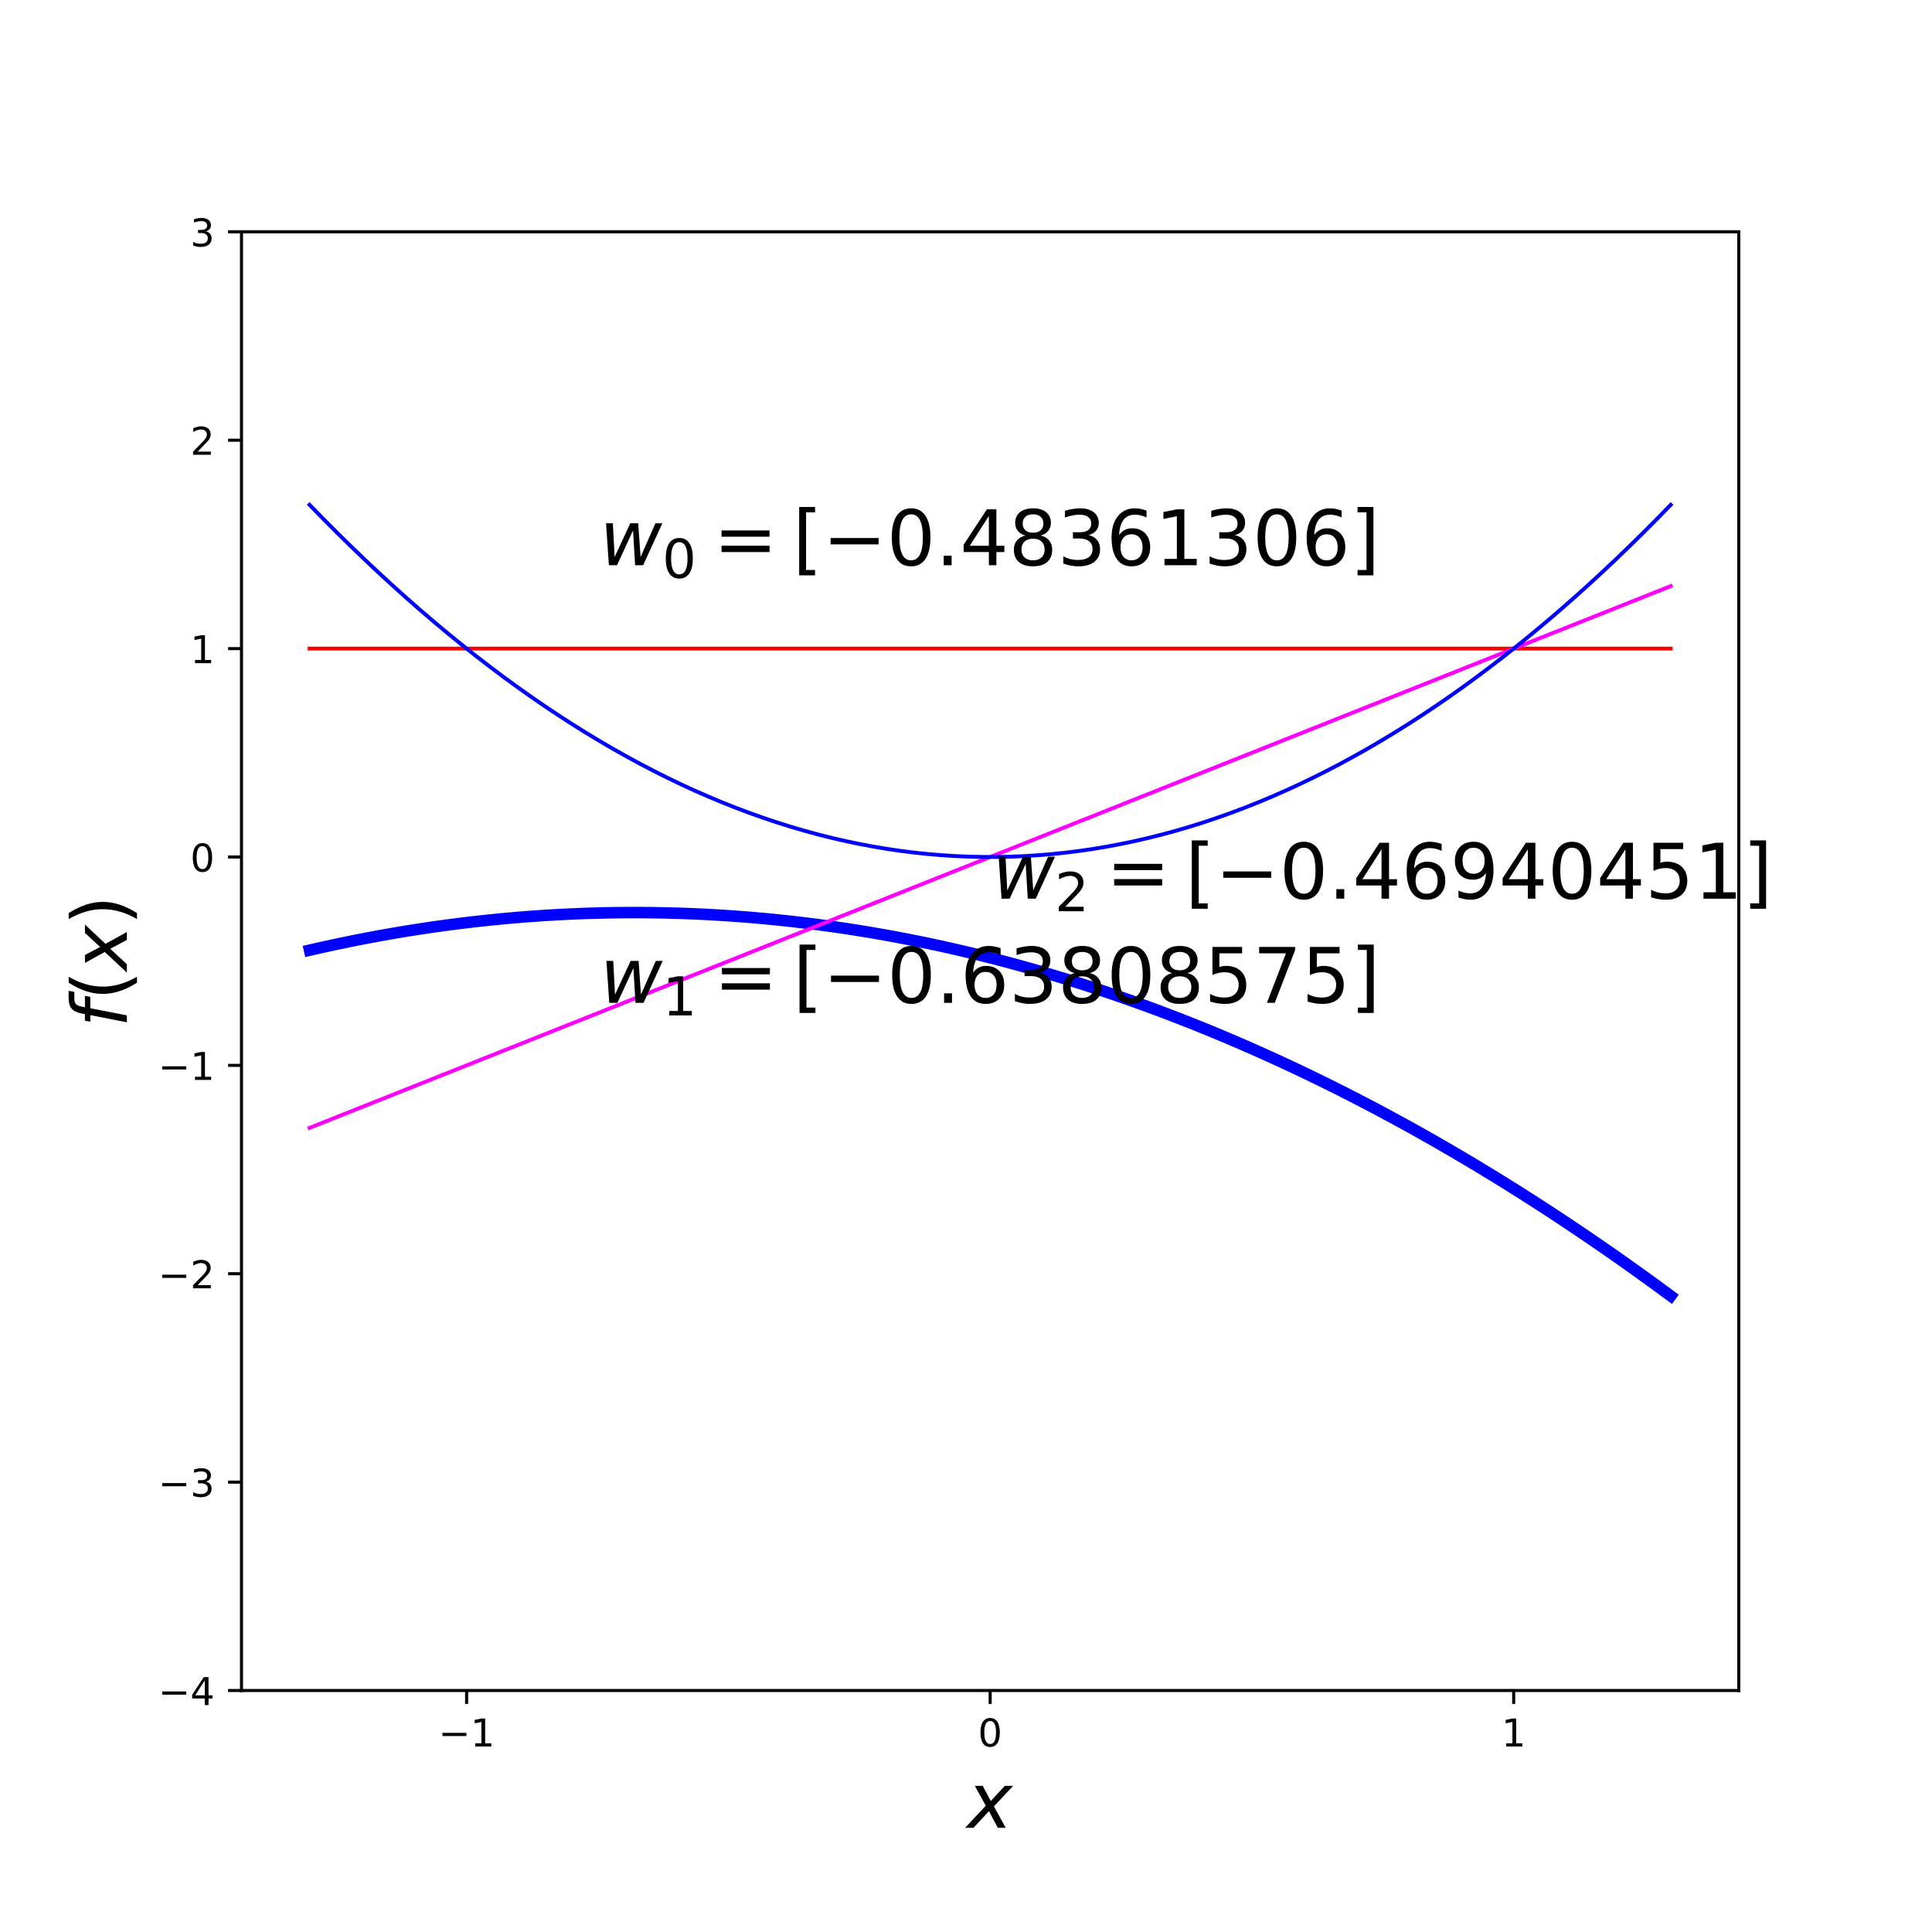
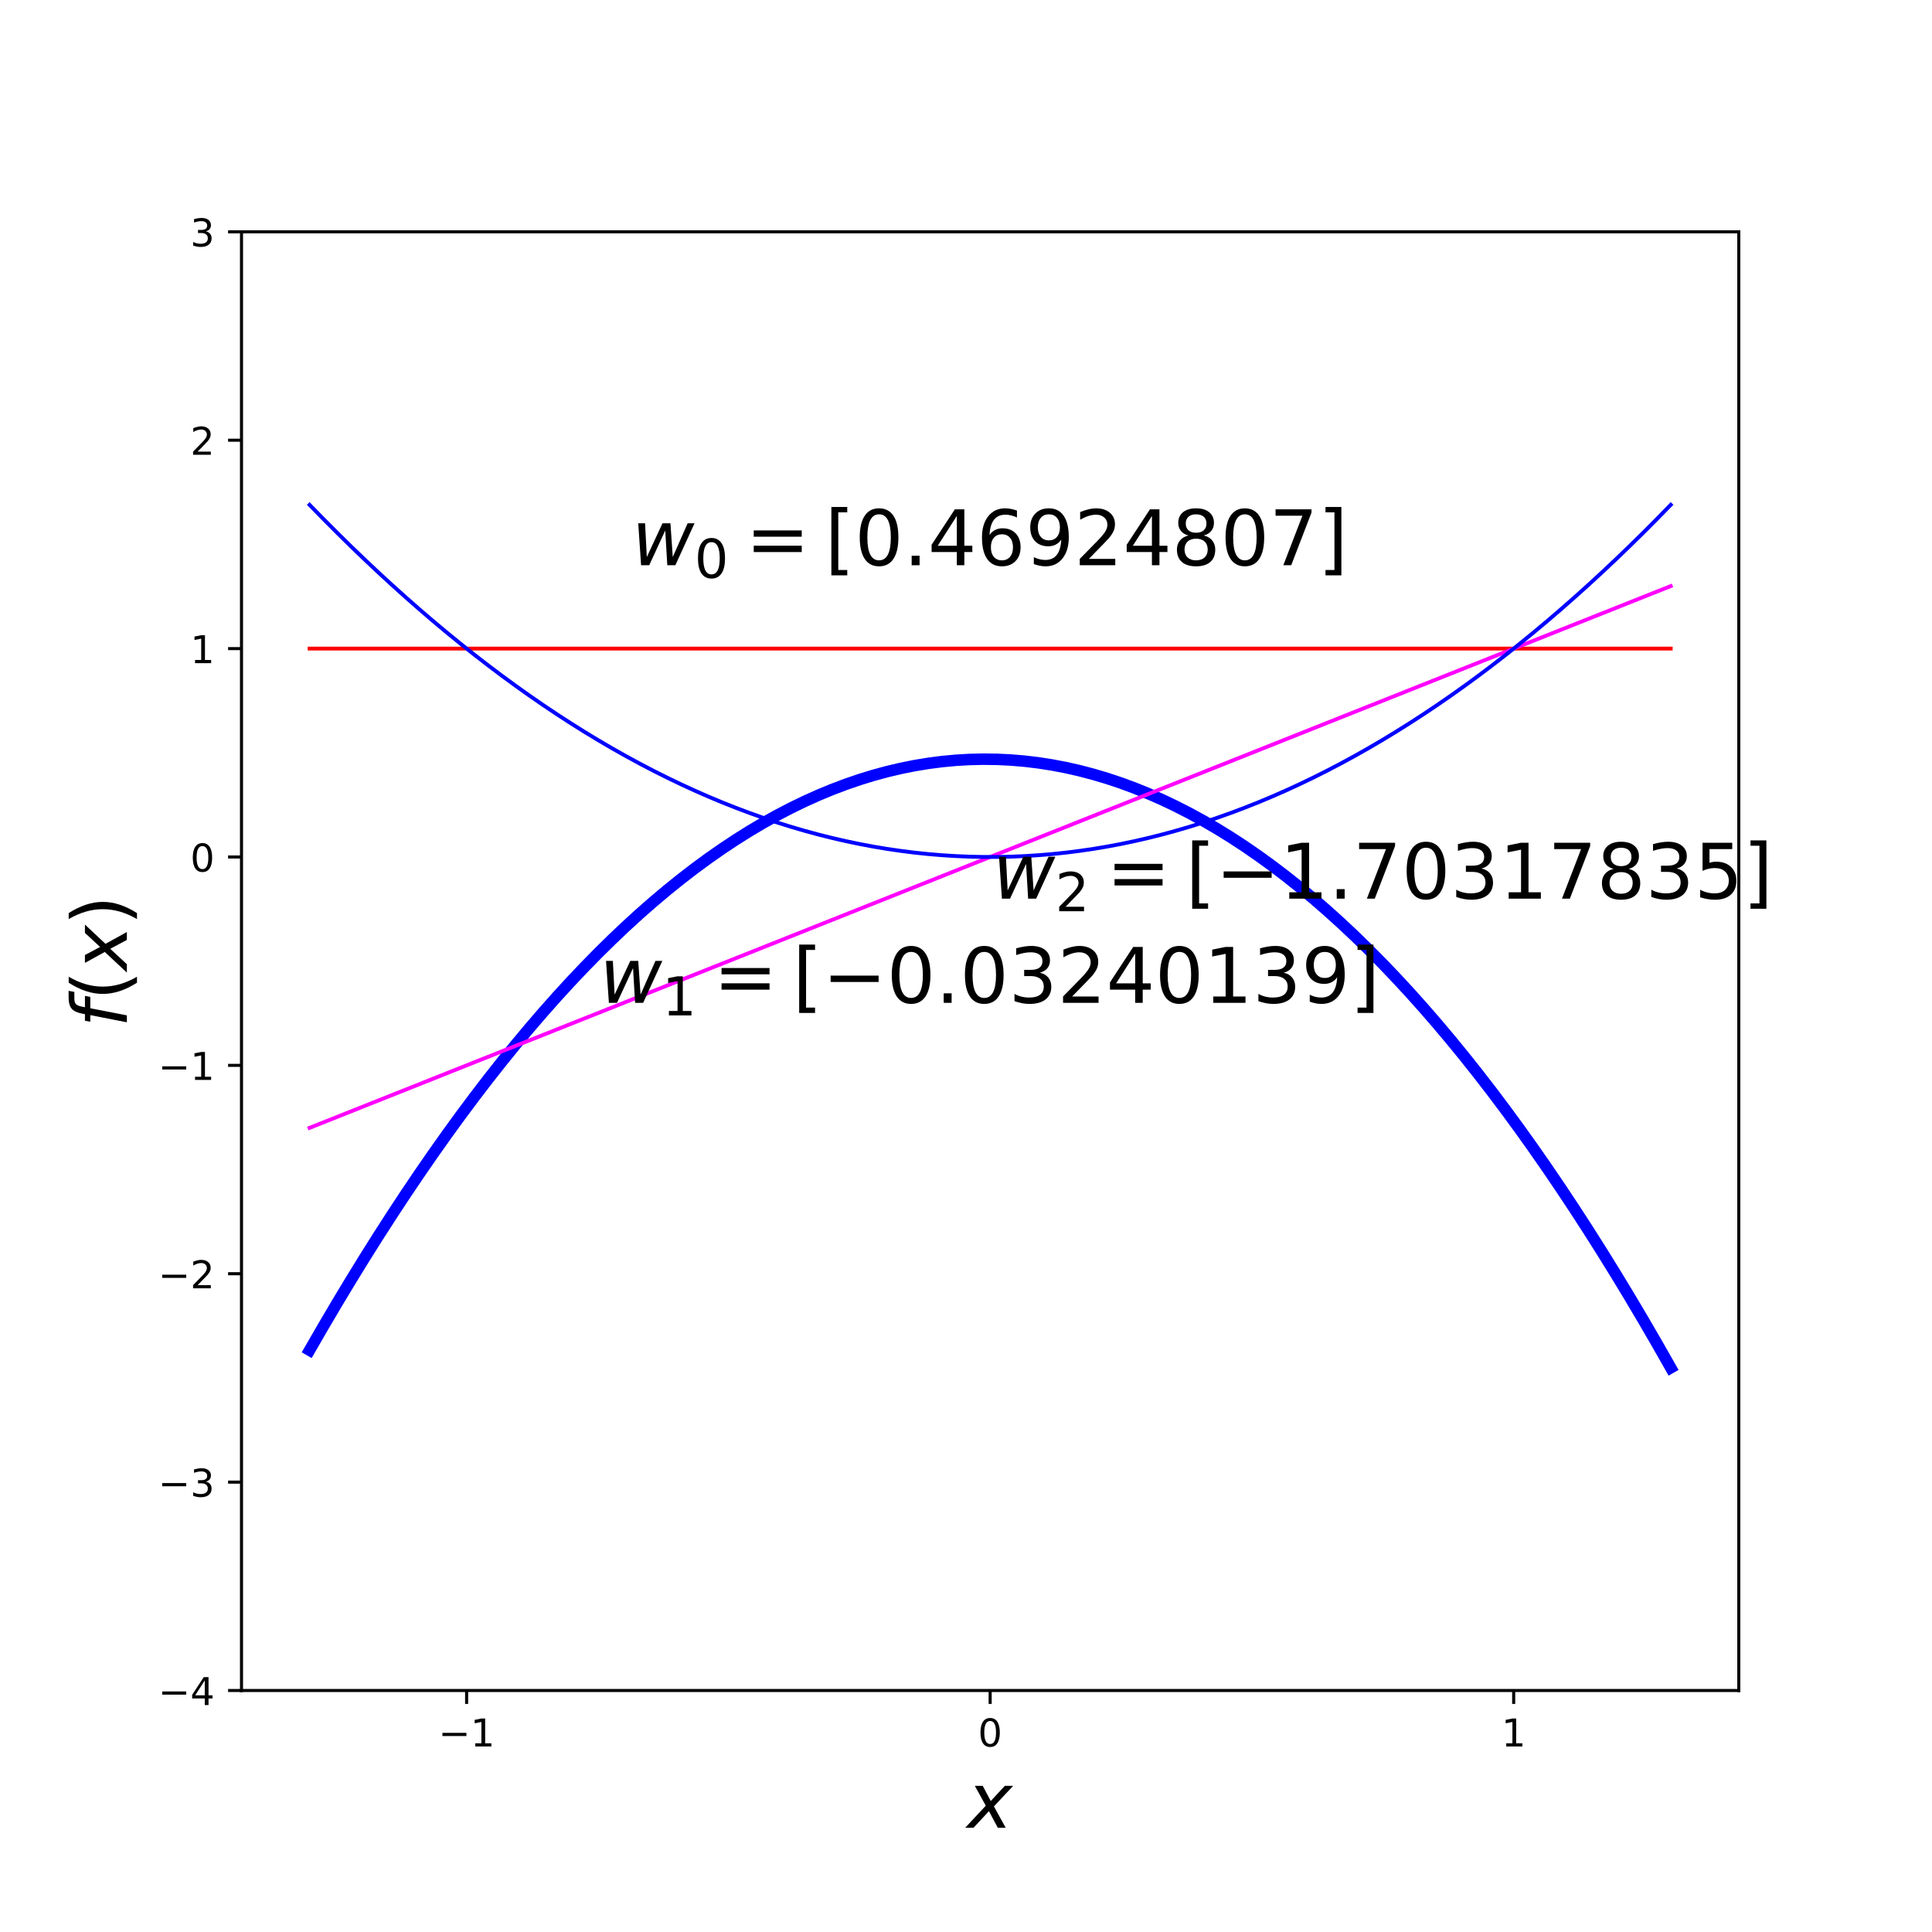
<svg xmlns="http://www.w3.org/2000/svg" xmlns:xlink="http://www.w3.org/1999/xlink" height="504pt" version="1.1" viewBox="0 0 504 504" width="504pt">
  <defs>
    <style type="text/css">
*{stroke-linecap:butt;stroke-linejoin:round;}
  </style>
  </defs>
  <g id="figure_1">
    <g id="patch_1">
      <path d="M 0 504  L 504 504  L 504 0  L 0 0  z " style="fill:none;" />
    </g>
    <g id="axes_1">
      <g id="patch_2">
        <path d="M 63 441  L 453.6 441  L 453.6 60.48  L 63 60.48  z " style="fill:none;" />
      </g>
      <g id="matplotlib.axis_1">
        <g id="xtick_1">
          <g id="line2d_1">
            <defs>
-               <path d="M 0 0  L 0 3.5  " id="m6798e5270a" style="stroke:#000000;stroke-width:0.8;" />
-             </defs>
-             <g>
-               <use style="stroke:#000000;stroke-width:0.8;" x="121.727" xlink:href="#m6798e5270a" y="441" />
+               <path d="M 0 0  L 0 3.5  " id="m2988a7ef39" style="stroke:#000000;stroke-width:0.8;" />
+             </defs>
+             <g>
+               <use style="stroke:#000000;stroke-width:0.8;" x="121.727" xlink:href="#m2988a7ef39" y="441" />
            </g>
          </g>
          <g id="text_1">
            <defs>
              <path d="M 10.594 35.5  L 73.188 35.5  L 73.188 27.203  L 10.594 27.203  z " id="DejaVuSans-2212" />
              <path d="M 12.406 8.297  L 28.516 8.297  L 28.516 63.922  L 10.984 60.406  L 10.984 69.391  L 28.422 72.906  L 38.281 72.906  L 38.281 8.297  L 54.391 8.297  L 54.391 0  L 12.406 0  z " id="DejaVuSans-31" />
            </defs>
            <g transform="translate(114.3555 455.5984)scale(0.1 -0.1)">
              <use xlink:href="#DejaVuSans-2212" />
              <use x="83.789" xlink:href="#DejaVuSans-31" />
            </g>
          </g>
        </g>
        <g id="xtick_2">
          <g id="line2d_2">
            <g>
-               <use style="stroke:#000000;stroke-width:0.8;" x="258.3" xlink:href="#m6798e5270a" y="441" />
+               <use style="stroke:#000000;stroke-width:0.8;" x="258.3" xlink:href="#m2988a7ef39" y="441" />
            </g>
          </g>
          <g id="text_2">
            <defs>
              <path d="M 31.781 66.406  Q 24.172 66.406 20.328 58.906  Q 16.5 51.422 16.5 36.375  Q 16.5 21.391 20.328 13.891  Q 24.172 6.391 31.781 6.391  Q 39.453 6.391 43.281 13.891  Q 47.125 21.391 47.125 36.375  Q 47.125 51.422 43.281 58.906  Q 39.453 66.406 31.781 66.406  z M 31.781 74.219  Q 44.047 74.219 50.516 64.516  Q 56.984 54.828 56.984 36.375  Q 56.984 17.969 50.516 8.266  Q 44.047 -1.422 31.781 -1.422  Q 19.531 -1.422 13.062 8.266  Q 6.594 17.969 6.594 36.375  Q 6.594 54.828 13.062 64.516  Q 19.531 74.219 31.781 74.219  z " id="DejaVuSans-30" />
            </defs>
            <g transform="translate(255.1188 455.5984)scale(0.1 -0.1)">
              <use xlink:href="#DejaVuSans-30" />
            </g>
          </g>
        </g>
        <g id="xtick_3">
          <g id="line2d_3">
            <g>
-               <use style="stroke:#000000;stroke-width:0.8;" x="394.873" xlink:href="#m6798e5270a" y="441" />
+               <use style="stroke:#000000;stroke-width:0.8;" x="394.873" xlink:href="#m2988a7ef39" y="441" />
            </g>
          </g>
          <g id="text_3">
            <g transform="translate(391.6922 455.5984)scale(0.1 -0.1)">
              <use xlink:href="#DejaVuSans-31" />
            </g>
          </g>
        </g>
        <g id="text_4">
          <defs>
            <path d="M 60.016 54.688  L 34.906 27.875  L 50.297 0  L 39.984 0  L 28.422 21.688  L 8.297 0  L -2.594 0  L 24.312 28.812  L 10.016 54.688  L 20.312 54.688  L 30.812 34.906  L 49.125 54.688  z " id="DejaVuSans-Oblique-78" />
          </defs>
          <g transform="translate(252.3 476.875)scale(0.2 -0.2)">
            <use transform="translate(0 0.3125)" xlink:href="#DejaVuSans-Oblique-78" />
          </g>
        </g>
      </g>
      <g id="matplotlib.axis_2">
        <g id="ytick_1">
          <g id="line2d_4">
            <defs>
-               <path d="M 0 0  L -3.5 0  " id="m7a5424cd05" style="stroke:#000000;stroke-width:0.8;" />
-             </defs>
-             <g>
-               <use style="stroke:#000000;stroke-width:0.8;" x="63" xlink:href="#m7a5424cd05" y="441" />
+               <path d="M 0 0  L -3.5 0  " id="maf399787d5" style="stroke:#000000;stroke-width:0.8;" />
+             </defs>
+             <g>
+               <use style="stroke:#000000;stroke-width:0.8;" x="63" xlink:href="#maf399787d5" y="441" />
            </g>
          </g>
          <g id="text_5">
            <defs>
              <path d="M 37.797 64.312  L 12.891 25.391  L 37.797 25.391  z M 35.203 72.906  L 47.609 72.906  L 47.609 25.391  L 58.016 25.391  L 58.016 17.188  L 47.609 17.188  L 47.609 0  L 37.797 0  L 37.797 17.188  L 4.891 17.188  L 4.891 26.703  z " id="DejaVuSans-34" />
            </defs>
            <g transform="translate(41.25781 444.7992)scale(0.1 -0.1)">
              <use xlink:href="#DejaVuSans-2212" />
              <use x="83.789" xlink:href="#DejaVuSans-34" />
            </g>
          </g>
        </g>
        <g id="ytick_2">
          <g id="line2d_5">
            <g>
-               <use style="stroke:#000000;stroke-width:0.8;" x="63" xlink:href="#m7a5424cd05" y="386.64" />
+               <use style="stroke:#000000;stroke-width:0.8;" x="63" xlink:href="#maf399787d5" y="386.64" />
            </g>
          </g>
          <g id="text_6">
            <defs>
              <path d="M 40.578 39.312  Q 47.656 37.797 51.625 33  Q 55.609 28.219 55.609 21.188  Q 55.609 10.406 48.188 4.484  Q 40.766 -1.422 27.094 -1.422  Q 22.516 -1.422 17.656 -0.516  Q 12.797 0.391 7.625 2.203  L 7.625 11.719  Q 11.719 9.328 16.594 8.109  Q 21.484 6.891 26.812 6.891  Q 36.078 6.891 40.938 10.547  Q 45.797 14.203 45.797 21.188  Q 45.797 27.641 41.281 31.266  Q 36.766 34.906 28.719 34.906  L 20.219 34.906  L 20.219 43.016  L 29.109 43.016  Q 36.375 43.016 40.234 45.922  Q 44.094 48.828 44.094 54.297  Q 44.094 59.906 40.109 62.906  Q 36.141 65.922 28.719 65.922  Q 24.656 65.922 20.016 65.031  Q 15.375 64.156 9.812 62.312  L 9.812 71.094  Q 15.438 72.656 20.344 73.438  Q 25.25 74.219 29.594 74.219  Q 40.828 74.219 47.359 69.109  Q 53.906 64.016 53.906 55.328  Q 53.906 49.266 50.438 45.094  Q 46.969 40.922 40.578 39.312  z " id="DejaVuSans-33" />
            </defs>
            <g transform="translate(41.25781 390.4392)scale(0.1 -0.1)">
              <use xlink:href="#DejaVuSans-2212" />
              <use x="83.789" xlink:href="#DejaVuSans-33" />
            </g>
          </g>
        </g>
        <g id="ytick_3">
          <g id="line2d_6">
            <g>
-               <use style="stroke:#000000;stroke-width:0.8;" x="63" xlink:href="#m7a5424cd05" y="332.28" />
+               <use style="stroke:#000000;stroke-width:0.8;" x="63" xlink:href="#maf399787d5" y="332.28" />
            </g>
          </g>
          <g id="text_7">
            <defs>
              <path d="M 19.188 8.297  L 53.609 8.297  L 53.609 0  L 7.328 0  L 7.328 8.297  Q 12.938 14.109 22.625 23.891  Q 32.328 33.688 34.812 36.531  Q 39.547 41.844 41.422 45.531  Q 43.312 49.219 43.312 52.781  Q 43.312 58.594 39.234 62.25  Q 35.156 65.922 28.609 65.922  Q 23.969 65.922 18.812 64.312  Q 13.672 62.703 7.812 59.422  L 7.812 69.391  Q 13.766 71.781 18.938 73  Q 24.125 74.219 28.422 74.219  Q 39.75 74.219 46.484 68.547  Q 53.219 62.891 53.219 53.422  Q 53.219 48.922 51.531 44.891  Q 49.859 40.875 45.406 35.406  Q 44.188 33.984 37.641 27.219  Q 31.109 20.453 19.188 8.297  z " id="DejaVuSans-32" />
            </defs>
            <g transform="translate(41.25781 336.0792)scale(0.1 -0.1)">
              <use xlink:href="#DejaVuSans-2212" />
              <use x="83.789" xlink:href="#DejaVuSans-32" />
            </g>
          </g>
        </g>
        <g id="ytick_4">
          <g id="line2d_7">
            <g>
-               <use style="stroke:#000000;stroke-width:0.8;" x="63" xlink:href="#m7a5424cd05" y="277.92" />
+               <use style="stroke:#000000;stroke-width:0.8;" x="63" xlink:href="#maf399787d5" y="277.92" />
            </g>
          </g>
          <g id="text_8">
            <g transform="translate(41.25781 281.7192)scale(0.1 -0.1)">
              <use xlink:href="#DejaVuSans-2212" />
              <use x="83.789" xlink:href="#DejaVuSans-31" />
            </g>
          </g>
        </g>
        <g id="ytick_5">
          <g id="line2d_8">
            <g>
-               <use style="stroke:#000000;stroke-width:0.8;" x="63" xlink:href="#m7a5424cd05" y="223.56" />
+               <use style="stroke:#000000;stroke-width:0.8;" x="63" xlink:href="#maf399787d5" y="223.56" />
            </g>
          </g>
          <g id="text_9">
            <g transform="translate(49.6375 227.3592)scale(0.1 -0.1)">
              <use xlink:href="#DejaVuSans-30" />
            </g>
          </g>
        </g>
        <g id="ytick_6">
          <g id="line2d_9">
            <g>
-               <use style="stroke:#000000;stroke-width:0.8;" x="63" xlink:href="#m7a5424cd05" y="169.2" />
+               <use style="stroke:#000000;stroke-width:0.8;" x="63" xlink:href="#maf399787d5" y="169.2" />
            </g>
          </g>
          <g id="text_10">
            <g transform="translate(49.6375 172.9992)scale(0.1 -0.1)">
              <use xlink:href="#DejaVuSans-31" />
            </g>
          </g>
        </g>
        <g id="ytick_7">
          <g id="line2d_10">
            <g>
-               <use style="stroke:#000000;stroke-width:0.8;" x="63" xlink:href="#m7a5424cd05" y="114.84" />
+               <use style="stroke:#000000;stroke-width:0.8;" x="63" xlink:href="#maf399787d5" y="114.84" />
            </g>
          </g>
          <g id="text_11">
            <g transform="translate(49.6375 118.6392)scale(0.1 -0.1)">
              <use xlink:href="#DejaVuSans-32" />
            </g>
          </g>
        </g>
        <g id="ytick_8">
          <g id="line2d_11">
            <g>
-               <use style="stroke:#000000;stroke-width:0.8;" x="63" xlink:href="#m7a5424cd05" y="60.48" />
+               <use style="stroke:#000000;stroke-width:0.8;" x="63" xlink:href="#maf399787d5" y="60.48" />
            </g>
          </g>
          <g id="text_12">
            <g transform="translate(49.6375 64.27922)scale(0.1 -0.1)">
              <use xlink:href="#DejaVuSans-33" />
            </g>
          </g>
        </g>
        <g id="text_13">
          <defs>
            <path d="M 47.797 75.984  L 46.391 68.5  L 37.797 68.5  Q 32.906 68.5 30.688 66.578  Q 28.469 64.656 27.391 59.516  L 26.422 54.688  L 41.219 54.688  L 39.891 47.703  L 25.094 47.703  L 15.828 0  L 6.781 0  L 16.109 47.703  L 7.516 47.703  L 8.797 54.688  L 17.391 54.688  L 18.109 58.5  Q 19.969 68.172 24.625 72.078  Q 29.297 75.984 39.312 75.984  z " id="DejaVuSans-Oblique-66" />
            <path d="M 31 75.875  Q 24.469 64.656 21.281 53.656  Q 18.109 42.672 18.109 31.391  Q 18.109 20.125 21.312 9.062  Q 24.516 -2 31 -13.188  L 23.188 -13.188  Q 15.875 -1.703 12.234 9.375  Q 8.594 20.453 8.594 31.391  Q 8.594 42.281 12.203 53.312  Q 15.828 64.359 23.188 75.875  z " id="DejaVuSans-28" />
            <path d="M 8.016 75.875  L 15.828 75.875  Q 23.141 64.359 26.781 53.312  Q 30.422 42.281 30.422 31.391  Q 30.422 20.453 26.781 9.375  Q 23.141 -1.703 15.828 -13.188  L 8.016 -13.188  Q 14.5 -2 17.703 9.062  Q 20.906 20.125 20.906 31.391  Q 20.906 42.672 17.703 53.656  Q 14.5 64.656 8.016 75.875  z " id="DejaVuSans-29" />
          </defs>
          <g transform="translate(33.09844 268.04)rotate(-90)scale(0.2 -0.2)">
            <use transform="translate(0 0.015625)" xlink:href="#DejaVuSans-Oblique-66" />
            <use transform="translate(35.20508 0.015625)" xlink:href="#DejaVuSans-28" />
            <use transform="translate(74.21875 0.015625)" xlink:href="#DejaVuSans-Oblique-78" />
            <use transform="translate(133.3984 0.015625)" xlink:href="#DejaVuSans-29" />
          </g>
        </g>
      </g>
      <g id="line2d_12">
-         <path clip-path="url(#p86a9832e07)" d="M 80.755 247.88  L 84.341 247.067  L 87.928 246.288  L 91.515 245.545  L 95.102 244.836  L 98.688 244.163  L 102.275 243.526  L 105.862 242.923  L 109.449 242.356  L 113.036 241.823  L 116.622 241.326  L 120.209 240.864  L 123.796 240.438  L 127.383 240.046  L 130.969 239.69  L 134.556 239.369  L 138.143 239.083  L 141.73 238.833  L 145.317 238.617  L 148.903 238.437  L 152.49 238.292  L 156.077 238.182  L 159.664 238.108  L 163.25 238.068  L 166.837 238.064  L 170.424 238.095  L 174.011 238.161  L 177.598 238.263  L 181.184 238.399  L 184.771 238.571  L 188.358 238.778  L 191.945 239.02  L 195.531 239.297  L 199.118 239.61  L 202.705 239.958  L 206.292 240.341  L 209.879 240.759  L 213.465 241.212  L 217.052 241.701  L 220.639 242.225  L 224.226 242.784  L 227.812 243.378  L 231.399 244.007  L 234.986 244.672  L 238.573 245.371  L 242.16 246.106  L 245.746 246.876  L 249.333 247.682  L 252.92 248.522  L 256.507 249.398  L 260.093 250.309  L 263.68 251.255  L 267.267 252.237  L 270.854 253.253  L 274.44 254.305  L 278.027 255.392  L 281.614 256.514  L 285.201 257.671  L 288.788 258.864  L 292.374 260.092  L 295.961 261.355  L 299.548 262.653  L 303.135 263.986  L 306.721 265.355  L 310.308 266.758  L 313.895 268.197  L 317.482 269.671  L 321.069 271.181  L 324.655 272.725  L 328.242 274.305  L 331.829 275.92  L 335.416 277.57  L 339.002 279.255  L 342.589 280.976  L 346.176 282.732  L 349.763 284.523  L 353.35 286.349  L 356.936 288.21  L 360.523 290.107  L 364.11 292.038  L 367.697 294.005  L 371.283 296.007  L 374.87 298.045  L 378.457 300.117  L 382.044 302.225  L 385.631 304.368  L 389.217 306.546  L 392.804 308.759  L 396.391 311.008  L 399.978 313.292  L 403.564 315.611  L 407.151 317.965  L 410.738 320.354  L 414.325 322.779  L 417.912 325.238  L 421.498 327.733  L 425.085 330.263  L 428.672 332.829  L 432.259 335.429  L 435.845 338.065  " style="fill:none;stroke:#0000ff;stroke-linecap:square;stroke-width:3;" />
+         <path clip-path="url(#p91a6a8c9d0)" d="M 80.755 352.23  L 84.341 346.018  L 87.928 339.934  L 91.515 333.978  L 95.102 328.149  L 98.688 322.448  L 102.275 316.875  L 105.862 311.429  L 109.449 306.112  L 113.036 300.921  L 116.622 295.859  L 120.209 290.924  L 123.796 286.117  L 127.383 281.438  L 130.969 276.887  L 134.556 272.463  L 138.143 268.167  L 141.73 263.998  L 145.317 259.958  L 148.903 256.045  L 152.49 252.26  L 156.077 248.602  L 159.664 245.072  L 163.25 241.67  L 166.837 238.396  L 170.424 235.249  L 174.011 232.23  L 177.598 229.339  L 181.184 226.576  L 184.771 223.94  L 188.358 221.432  L 191.945 219.051  L 195.531 216.799  L 199.118 214.674  L 202.705 212.677  L 206.292 210.807  L 209.879 209.065  L 213.465 207.451  L 217.052 205.965  L 220.639 204.606  L 224.226 203.375  L 227.812 202.272  L 231.399 201.297  L 234.986 200.449  L 238.573 199.729  L 242.16 199.137  L 245.746 198.672  L 249.333 198.335  L 252.92 198.126  L 256.507 198.045  L 260.093 198.091  L 263.68 198.265  L 267.267 198.566  L 270.854 198.996  L 274.44 199.553  L 278.027 200.238  L 281.614 201.05  L 285.201 201.991  L 288.788 203.059  L 292.374 204.254  L 295.961 205.578  L 299.548 207.029  L 303.135 208.608  L 306.721 210.314  L 310.308 212.149  L 313.895 214.111  L 317.482 216.2  L 321.069 218.418  L 324.655 220.763  L 328.242 223.236  L 331.829 225.836  L 335.416 228.565  L 339.002 231.421  L 342.589 234.404  L 346.176 237.516  L 349.763 240.755  L 353.35 244.122  L 356.936 247.616  L 360.523 251.239  L 364.11 254.989  L 367.697 258.867  L 371.283 262.872  L 374.87 267.005  L 378.457 271.266  L 382.044 275.655  L 385.631 280.171  L 389.217 284.815  L 392.804 289.587  L 396.391 294.486  L 399.978 299.513  L 403.564 304.668  L 407.151 309.951  L 410.738 315.361  L 414.325 320.899  L 417.912 326.565  L 421.498 332.359  L 425.085 338.28  L 428.672 344.329  L 432.259 350.505  L 435.845 356.81  " style="fill:none;stroke:#0000ff;stroke-linecap:square;stroke-width:3;" />
      </g>
      <g id="line2d_13">
-         <path clip-path="url(#p86a9832e07)" d="M 80.755 169.2  L 84.341 169.2  L 87.928 169.2  L 91.515 169.2  L 95.102 169.2  L 98.688 169.2  L 102.275 169.2  L 105.862 169.2  L 109.449 169.2  L 113.036 169.2  L 116.622 169.2  L 120.209 169.2  L 123.796 169.2  L 127.383 169.2  L 130.969 169.2  L 134.556 169.2  L 138.143 169.2  L 141.73 169.2  L 145.317 169.2  L 148.903 169.2  L 152.49 169.2  L 156.077 169.2  L 159.664 169.2  L 163.25 169.2  L 166.837 169.2  L 170.424 169.2  L 174.011 169.2  L 177.598 169.2  L 181.184 169.2  L 184.771 169.2  L 188.358 169.2  L 191.945 169.2  L 195.531 169.2  L 199.118 169.2  L 202.705 169.2  L 206.292 169.2  L 209.879 169.2  L 213.465 169.2  L 217.052 169.2  L 220.639 169.2  L 224.226 169.2  L 227.812 169.2  L 231.399 169.2  L 234.986 169.2  L 238.573 169.2  L 242.16 169.2  L 245.746 169.2  L 249.333 169.2  L 252.92 169.2  L 256.507 169.2  L 260.093 169.2  L 263.68 169.2  L 267.267 169.2  L 270.854 169.2  L 274.44 169.2  L 278.027 169.2  L 281.614 169.2  L 285.201 169.2  L 288.788 169.2  L 292.374 169.2  L 295.961 169.2  L 299.548 169.2  L 303.135 169.2  L 306.721 169.2  L 310.308 169.2  L 313.895 169.2  L 317.482 169.2  L 321.069 169.2  L 324.655 169.2  L 328.242 169.2  L 331.829 169.2  L 335.416 169.2  L 339.002 169.2  L 342.589 169.2  L 346.176 169.2  L 349.763 169.2  L 353.35 169.2  L 356.936 169.2  L 360.523 169.2  L 364.11 169.2  L 367.697 169.2  L 371.283 169.2  L 374.87 169.2  L 378.457 169.2  L 382.044 169.2  L 385.631 169.2  L 389.217 169.2  L 392.804 169.2  L 396.391 169.2  L 399.978 169.2  L 403.564 169.2  L 407.151 169.2  L 410.738 169.2  L 414.325 169.2  L 417.912 169.2  L 421.498 169.2  L 425.085 169.2  L 428.672 169.2  L 432.259 169.2  L 435.845 169.2  " style="fill:none;stroke:#ff0000;stroke-linecap:square;" />
+         <path clip-path="url(#p91a6a8c9d0)" d="M 80.755 169.2  L 84.341 169.2  L 87.928 169.2  L 91.515 169.2  L 95.102 169.2  L 98.688 169.2  L 102.275 169.2  L 105.862 169.2  L 109.449 169.2  L 113.036 169.2  L 116.622 169.2  L 120.209 169.2  L 123.796 169.2  L 127.383 169.2  L 130.969 169.2  L 134.556 169.2  L 138.143 169.2  L 141.73 169.2  L 145.317 169.2  L 148.903 169.2  L 152.49 169.2  L 156.077 169.2  L 159.664 169.2  L 163.25 169.2  L 166.837 169.2  L 170.424 169.2  L 174.011 169.2  L 177.598 169.2  L 181.184 169.2  L 184.771 169.2  L 188.358 169.2  L 191.945 169.2  L 195.531 169.2  L 199.118 169.2  L 202.705 169.2  L 206.292 169.2  L 209.879 169.2  L 213.465 169.2  L 217.052 169.2  L 220.639 169.2  L 224.226 169.2  L 227.812 169.2  L 231.399 169.2  L 234.986 169.2  L 238.573 169.2  L 242.16 169.2  L 245.746 169.2  L 249.333 169.2  L 252.92 169.2  L 256.507 169.2  L 260.093 169.2  L 263.68 169.2  L 267.267 169.2  L 270.854 169.2  L 274.44 169.2  L 278.027 169.2  L 281.614 169.2  L 285.201 169.2  L 288.788 169.2  L 292.374 169.2  L 295.961 169.2  L 299.548 169.2  L 303.135 169.2  L 306.721 169.2  L 310.308 169.2  L 313.895 169.2  L 317.482 169.2  L 321.069 169.2  L 324.655 169.2  L 328.242 169.2  L 331.829 169.2  L 335.416 169.2  L 339.002 169.2  L 342.589 169.2  L 346.176 169.2  L 349.763 169.2  L 353.35 169.2  L 356.936 169.2  L 360.523 169.2  L 364.11 169.2  L 367.697 169.2  L 371.283 169.2  L 374.87 169.2  L 378.457 169.2  L 382.044 169.2  L 385.631 169.2  L 389.217 169.2  L 392.804 169.2  L 396.391 169.2  L 399.978 169.2  L 403.564 169.2  L 407.151 169.2  L 410.738 169.2  L 414.325 169.2  L 417.912 169.2  L 421.498 169.2  L 425.085 169.2  L 428.672 169.2  L 432.259 169.2  L 435.845 169.2  " style="fill:none;stroke:#ff0000;stroke-linecap:square;" />
      </g>
      <g id="line2d_14">
-         <path clip-path="url(#p86a9832e07)" d="M 80.755 294.228  L 84.341 292.8  L 87.928 291.373  L 91.515 289.945  L 95.102 288.517  L 98.688 287.09  L 102.275 285.662  L 105.862 284.235  L 109.449 282.807  L 113.036 281.379  L 116.622 279.952  L 120.209 278.524  L 123.796 277.096  L 127.383 275.669  L 130.969 274.241  L 134.556 272.813  L 138.143 271.386  L 141.73 269.958  L 145.317 268.531  L 148.903 267.103  L 152.49 265.675  L 156.077 264.248  L 159.664 262.82  L 163.25 261.392  L 166.837 259.965  L 170.424 258.537  L 174.011 257.109  L 177.598 255.682  L 181.184 254.254  L 184.771 252.827  L 188.358 251.399  L 191.945 249.971  L 195.531 248.544  L 199.118 247.116  L 202.705 245.688  L 206.292 244.261  L 209.879 242.833  L 213.465 241.405  L 217.052 239.978  L 220.639 238.55  L 224.226 237.123  L 227.812 235.695  L 231.399 234.267  L 234.986 232.84  L 238.573 231.412  L 242.16 229.984  L 245.746 228.557  L 249.333 227.129  L 252.92 225.701  L 256.507 224.274  L 260.093 222.846  L 263.68 221.419  L 267.267 219.991  L 270.854 218.563  L 274.44 217.136  L 278.027 215.708  L 281.614 214.28  L 285.201 212.853  L 288.788 211.425  L 292.374 209.997  L 295.961 208.57  L 299.548 207.142  L 303.135 205.715  L 306.721 204.287  L 310.308 202.859  L 313.895 201.432  L 317.482 200.004  L 321.069 198.576  L 324.655 197.149  L 328.242 195.721  L 331.829 194.293  L 335.416 192.866  L 339.002 191.438  L 342.589 190.011  L 346.176 188.583  L 349.763 187.155  L 353.35 185.728  L 356.936 184.3  L 360.523 182.872  L 364.11 181.445  L 367.697 180.017  L 371.283 178.589  L 374.87 177.162  L 378.457 175.734  L 382.044 174.307  L 385.631 172.879  L 389.217 171.451  L 392.804 170.024  L 396.391 168.596  L 399.978 167.168  L 403.564 165.741  L 407.151 164.313  L 410.738 162.885  L 414.325 161.458  L 417.912 160.03  L 421.498 158.603  L 425.085 157.175  L 428.672 155.747  L 432.259 154.32  L 435.845 152.892  " style="fill:none;stroke:#ff00ff;stroke-linecap:square;" />
+         <path clip-path="url(#p91a6a8c9d0)" d="M 80.755 294.228  L 84.341 292.8  L 87.928 291.373  L 91.515 289.945  L 95.102 288.517  L 98.688 287.09  L 102.275 285.662  L 105.862 284.235  L 109.449 282.807  L 113.036 281.379  L 116.622 279.952  L 120.209 278.524  L 123.796 277.096  L 127.383 275.669  L 130.969 274.241  L 134.556 272.813  L 138.143 271.386  L 141.73 269.958  L 145.317 268.531  L 148.903 267.103  L 152.49 265.675  L 156.077 264.248  L 159.664 262.82  L 163.25 261.392  L 166.837 259.965  L 170.424 258.537  L 174.011 257.109  L 177.598 255.682  L 181.184 254.254  L 184.771 252.827  L 188.358 251.399  L 191.945 249.971  L 195.531 248.544  L 199.118 247.116  L 202.705 245.688  L 206.292 244.261  L 209.879 242.833  L 213.465 241.405  L 217.052 239.978  L 220.639 238.55  L 224.226 237.123  L 227.812 235.695  L 231.399 234.267  L 234.986 232.84  L 238.573 231.412  L 242.16 229.984  L 245.746 228.557  L 249.333 227.129  L 252.92 225.701  L 256.507 224.274  L 260.093 222.846  L 263.68 221.419  L 267.267 219.991  L 270.854 218.563  L 274.44 217.136  L 278.027 215.708  L 281.614 214.28  L 285.201 212.853  L 288.788 211.425  L 292.374 209.997  L 295.961 208.57  L 299.548 207.142  L 303.135 205.715  L 306.721 204.287  L 310.308 202.859  L 313.895 201.432  L 317.482 200.004  L 321.069 198.576  L 324.655 197.149  L 328.242 195.721  L 331.829 194.293  L 335.416 192.866  L 339.002 191.438  L 342.589 190.011  L 346.176 188.583  L 349.763 187.155  L 353.35 185.728  L 356.936 184.3  L 360.523 182.872  L 364.11 181.445  L 367.697 180.017  L 371.283 178.589  L 374.87 177.162  L 378.457 175.734  L 382.044 174.307  L 385.631 172.879  L 389.217 171.451  L 392.804 170.024  L 396.391 168.596  L 399.978 167.168  L 403.564 165.741  L 407.151 164.313  L 410.738 162.885  L 414.325 161.458  L 417.912 160.03  L 421.498 158.603  L 425.085 157.175  L 428.672 155.747  L 432.259 154.32  L 435.845 152.892  " style="fill:none;stroke:#ff00ff;stroke-linecap:square;" />
      </g>
      <g id="line2d_15">
-         <path clip-path="url(#p86a9832e07)" d="M 80.755 131.692  L 84.341 135.366  L 87.928 138.965  L 91.515 142.49  L 95.102 145.939  L 98.688 149.314  L 102.275 152.613  L 105.862 155.837  L 109.449 158.987  L 113.036 162.061  L 116.622 165.061  L 120.209 167.985  L 123.796 170.835  L 127.383 173.609  L 130.969 176.309  L 134.556 178.933  L 138.143 181.483  L 141.73 183.958  L 145.317 186.357  L 148.903 188.682  L 152.49 190.931  L 156.077 193.106  L 159.664 195.206  L 163.25 197.23  L 166.837 199.18  L 170.424 201.055  L 174.011 202.854  L 177.598 204.579  L 181.184 206.229  L 184.771 207.803  L 188.358 209.303  L 191.945 210.728  L 195.531 212.078  L 199.118 213.352  L 202.705 214.552  L 206.292 215.677  L 209.879 216.727  L 213.465 217.702  L 217.052 218.601  L 220.639 219.426  L 224.226 220.176  L 227.812 220.851  L 231.399 221.451  L 234.986 221.976  L 238.573 222.426  L 242.16 222.801  L 245.746 223.101  L 249.333 223.326  L 252.92 223.476  L 256.507 223.551  L 260.093 223.551  L 263.68 223.476  L 267.267 223.326  L 270.854 223.101  L 274.44 222.801  L 278.027 222.426  L 281.614 221.976  L 285.201 221.451  L 288.788 220.851  L 292.374 220.176  L 295.961 219.426  L 299.548 218.601  L 303.135 217.702  L 306.721 216.727  L 310.308 215.677  L 313.895 214.552  L 317.482 213.352  L 321.069 212.078  L 324.655 210.728  L 328.242 209.303  L 331.829 207.803  L 335.416 206.229  L 339.002 204.579  L 342.589 202.854  L 346.176 201.055  L 349.763 199.18  L 353.35 197.23  L 356.936 195.206  L 360.523 193.106  L 364.11 190.931  L 367.697 188.682  L 371.283 186.357  L 374.87 183.958  L 378.457 181.483  L 382.044 178.933  L 385.631 176.309  L 389.217 173.609  L 392.804 170.835  L 396.391 167.985  L 399.978 165.061  L 403.564 162.061  L 407.151 158.987  L 410.738 155.837  L 414.325 152.613  L 417.912 149.314  L 421.498 145.939  L 425.085 142.49  L 428.672 138.965  L 432.259 135.366  L 435.845 131.692  " style="fill:none;stroke:#0000ff;stroke-linecap:square;" />
+         <path clip-path="url(#p91a6a8c9d0)" d="M 80.755 131.692  L 84.341 135.366  L 87.928 138.965  L 91.515 142.49  L 95.102 145.939  L 98.688 149.314  L 102.275 152.613  L 105.862 155.837  L 109.449 158.987  L 113.036 162.061  L 116.622 165.061  L 120.209 167.985  L 123.796 170.835  L 127.383 173.609  L 130.969 176.309  L 134.556 178.933  L 138.143 181.483  L 141.73 183.958  L 145.317 186.357  L 148.903 188.682  L 152.49 190.931  L 156.077 193.106  L 159.664 195.206  L 163.25 197.23  L 166.837 199.18  L 170.424 201.055  L 174.011 202.854  L 177.598 204.579  L 181.184 206.229  L 184.771 207.803  L 188.358 209.303  L 191.945 210.728  L 195.531 212.078  L 199.118 213.352  L 202.705 214.552  L 206.292 215.677  L 209.879 216.727  L 213.465 217.702  L 217.052 218.601  L 220.639 219.426  L 224.226 220.176  L 227.812 220.851  L 231.399 221.451  L 234.986 221.976  L 238.573 222.426  L 242.16 222.801  L 245.746 223.101  L 249.333 223.326  L 252.92 223.476  L 256.507 223.551  L 260.093 223.551  L 263.68 223.476  L 267.267 223.326  L 270.854 223.101  L 274.44 222.801  L 278.027 222.426  L 281.614 221.976  L 285.201 221.451  L 288.788 220.851  L 292.374 220.176  L 295.961 219.426  L 299.548 218.601  L 303.135 217.702  L 306.721 216.727  L 310.308 215.677  L 313.895 214.552  L 317.482 213.352  L 321.069 212.078  L 324.655 210.728  L 328.242 209.303  L 331.829 207.803  L 335.416 206.229  L 339.002 204.579  L 342.589 202.854  L 346.176 201.055  L 349.763 199.18  L 353.35 197.23  L 356.936 195.206  L 360.523 193.106  L 364.11 190.931  L 367.697 188.682  L 371.283 186.357  L 374.87 183.958  L 378.457 181.483  L 382.044 178.933  L 385.631 176.309  L 389.217 173.609  L 392.804 170.835  L 396.391 167.985  L 399.978 165.061  L 403.564 162.061  L 407.151 158.987  L 410.738 155.837  L 414.325 152.613  L 417.912 149.314  L 421.498 145.939  L 425.085 142.49  L 428.672 138.965  L 432.259 135.366  L 435.845 131.692  " style="fill:none;stroke:#0000ff;stroke-linecap:square;" />
      </g>
      <g id="patch_3">
        <path d="M 63 441  L 63 60.48  " style="fill:none;stroke:#000000;stroke-linecap:square;stroke-linejoin:miter;stroke-width:0.8;" />
      </g>
      <g id="patch_4">
        <path d="M 453.6 441  L 453.6 60.48  " style="fill:none;stroke:#000000;stroke-linecap:square;stroke-linejoin:miter;stroke-width:0.8;" />
      </g>
      <g id="patch_5">
        <path d="M 63 441  L 453.6 441  " style="fill:none;stroke:#000000;stroke-linecap:square;stroke-linejoin:miter;stroke-width:0.8;" />
      </g>
      <g id="patch_6">
        <path d="M 63 60.48  L 453.6 60.48  " style="fill:none;stroke:#000000;stroke-linecap:square;stroke-linejoin:miter;stroke-width:0.8;" />
      </g>
      <g id="text_14">
        <defs>
          <path d="M 8.5 54.688  L 17.391 54.688  L 19.672 10.688  L 40.094 54.688  L 50.484 54.688  L 53.516 10.688  L 72.906 54.688  L 81.891 54.688  L 56.891 0  L 46.391 0  L 43.703 45.312  L 22.797 0  L 12.203 0  z " id="DejaVuSans-Oblique-77" />
          <path d="M 10.594 45.406  L 73.188 45.406  L 73.188 37.203  L 10.594 37.203  z M 10.594 25.484  L 73.188 25.484  L 73.188 17.188  L 10.594 17.188  z " id="DejaVuSans-3d" />
          <path d="M 8.594 75.984  L 29.297 75.984  L 29.297 69  L 17.578 69  L 17.578 -6.203  L 29.297 -6.203  L 29.297 -13.188  L 8.594 -13.188  z " id="DejaVuSans-5b" />
          <path d="M 10.688 12.406  L 21 12.406  L 21 0  L 10.688 0  z " id="DejaVuSans-2e" />
+           <path d="M 33.016 40.375  Q 26.375 40.375 22.484 35.828  Q 18.609 31.297 18.609 23.391  Q 18.609 15.531 22.484 10.953  Q 26.375 6.391 33.016 6.391  Q 39.656 6.391 43.531 10.953  Q 47.406 15.531 47.406 23.391  Q 47.406 31.297 43.531 35.828  Q 39.656 40.375 33.016 40.375  z M 52.594 71.297  L 52.594 62.312  Q 48.875 64.062 45.094 64.984  Q 41.312 65.922 37.594 65.922  Q 27.828 65.922 22.672 59.328  Q 17.531 52.734 16.797 39.406  Q 19.672 43.656 24.016 45.922  Q 28.375 48.188 33.594 48.188  Q 44.578 48.188 50.953 41.516  Q 57.328 34.859 57.328 23.391  Q 57.328 12.156 50.688 5.359  Q 44.047 -1.422 33.016 -1.422  Q 20.359 -1.422 13.672 8.266  Q 6.984 17.969 6.984 36.375  Q 6.984 53.656 15.188 63.938  Q 23.391 74.219 37.203 74.219  Q 40.922 74.219 44.703 73.484  Q 48.484 72.75 52.594 71.297  z " id="DejaVuSans-36" />
+           <path d="M 10.984 1.516  L 10.984 10.5  Q 14.703 8.734 18.5 7.812  Q 22.312 6.891 25.984 6.891  Q 35.75 6.891 40.891 13.453  Q 46.047 20.016 46.781 33.406  Q 43.953 29.203 39.594 26.953  Q 35.25 24.703 29.984 24.703  Q 19.047 24.703 12.672 31.312  Q 6.297 37.938 6.297 49.422  Q 6.297 60.641 12.938 67.422  Q 19.578 74.219 30.609 74.219  Q 43.266 74.219 49.922 64.516  Q 56.594 54.828 56.594 36.375  Q 56.594 19.141 48.406 8.859  Q 40.234 -1.422 26.422 -1.422  Q 22.703 -1.422 18.891 -0.688  Q 15.094 0.047 10.984 1.516  z M 30.609 32.422  Q 37.25 32.422 41.125 36.953  Q 45.016 41.5 45.016 49.422  Q 45.016 57.281 41.125 61.844  Q 37.25 66.406 30.609 66.406  Q 23.969 66.406 20.094 61.844  Q 16.219 57.281 16.219 49.422  Q 16.219 41.5 20.094 36.953  Q 23.969 32.422 30.609 32.422  z " id="DejaVuSans-39" />
          <path d="M 31.781 34.625  Q 24.75 34.625 20.719 30.859  Q 16.703 27.094 16.703 20.516  Q 16.703 13.922 20.719 10.156  Q 24.75 6.391 31.781 6.391  Q 38.812 6.391 42.859 10.172  Q 46.922 13.969 46.922 20.516  Q 46.922 27.094 42.891 30.859  Q 38.875 34.625 31.781 34.625  z M 21.922 38.812  Q 15.578 40.375 12.031 44.719  Q 8.5 49.078 8.5 55.328  Q 8.5 64.062 14.719 69.141  Q 20.953 74.219 31.781 74.219  Q 42.672 74.219 48.875 69.141  Q 55.078 64.062 55.078 55.328  Q 55.078 49.078 51.531 44.719  Q 48 40.375 41.703 38.812  Q 48.828 37.156 52.797 32.312  Q 56.781 27.484 56.781 20.516  Q 56.781 9.906 50.312 4.234  Q 43.844 -1.422 31.781 -1.422  Q 19.734 -1.422 13.25 4.234  Q 6.781 9.906 6.781 20.516  Q 6.781 27.484 10.781 32.312  Q 14.797 37.156 21.922 38.812  z M 18.312 54.391  Q 18.312 48.734 21.844 45.562  Q 25.391 42.391 31.781 42.391  Q 38.141 42.391 41.719 45.562  Q 45.312 48.734 45.312 54.391  Q 45.312 60.062 41.719 63.234  Q 38.141 66.406 31.781 66.406  Q 25.391 66.406 21.844 63.234  Q 18.312 60.062 18.312 54.391  z " id="DejaVuSans-38" />
-           <path d="M 33.016 40.375  Q 26.375 40.375 22.484 35.828  Q 18.609 31.297 18.609 23.391  Q 18.609 15.531 22.484 10.953  Q 26.375 6.391 33.016 6.391  Q 39.656 6.391 43.531 10.953  Q 47.406 15.531 47.406 23.391  Q 47.406 31.297 43.531 35.828  Q 39.656 40.375 33.016 40.375  z M 52.594 71.297  L 52.594 62.312  Q 48.875 64.062 45.094 64.984  Q 41.312 65.922 37.594 65.922  Q 27.828 65.922 22.672 59.328  Q 17.531 52.734 16.797 39.406  Q 19.672 43.656 24.016 45.922  Q 28.375 48.188 33.594 48.188  Q 44.578 48.188 50.953 41.516  Q 57.328 34.859 57.328 23.391  Q 57.328 12.156 50.688 5.359  Q 44.047 -1.422 33.016 -1.422  Q 20.359 -1.422 13.672 8.266  Q 6.984 17.969 6.984 36.375  Q 6.984 53.656 15.188 63.938  Q 23.391 74.219 37.203 74.219  Q 40.922 74.219 44.703 73.484  Q 48.484 72.75 52.594 71.297  z " id="DejaVuSans-36" />
+           <path d="M 8.203 72.906  L 55.078 72.906  L 55.078 68.703  L 28.609 0  L 18.312 0  L 43.219 64.594  L 8.203 64.594  z " id="DejaVuSans-37" />
          <path d="M 30.422 75.984  L 30.422 -13.188  L 9.719 -13.188  L 9.719 -6.203  L 21.391 -6.203  L 21.391 69  L 9.719 69  L 9.719 75.984  z " id="DejaVuSans-5d" />
        </defs>
-         <g transform="translate(156.4 147.456)scale(0.2 -0.2)">
+         <g transform="translate(164.8 147.456)scale(0.2 -0.2)">
          <use transform="translate(0 0.015625)" xlink:href="#DejaVuSans-Oblique-77" />
          <use transform="translate(81.78711 -16.39062)scale(0.7)" xlink:href="#DejaVuSans-30" />
          <use transform="translate(148.54 0.015625)" xlink:href="#DejaVuSans-3d" />
          <use transform="translate(251.8115 0.015625)" xlink:href="#DejaVuSans-5b" />
-           <use transform="translate(290.8252 0.015625)" xlink:href="#DejaVuSans-2212" />
-           <use transform="translate(374.6143 0.015625)" xlink:href="#DejaVuSans-30" />
-           <use transform="translate(438.2373 0.015625)" xlink:href="#DejaVuSans-2e" />
-           <use transform="translate(470.0244 0.015625)" xlink:href="#DejaVuSans-34" />
-           <use transform="translate(533.6475 0.015625)" xlink:href="#DejaVuSans-38" />
-           <use transform="translate(597.2705 0.015625)" xlink:href="#DejaVuSans-33" />
-           <use transform="translate(660.8936 0.015625)" xlink:href="#DejaVuSans-36" />
-           <use transform="translate(724.5166 0.015625)" xlink:href="#DejaVuSans-31" />
-           <use transform="translate(788.1396 0.015625)" xlink:href="#DejaVuSans-33" />
-           <use transform="translate(851.7627 0.015625)" xlink:href="#DejaVuSans-30" />
-           <use transform="translate(915.3857 0.015625)" xlink:href="#DejaVuSans-36" />
-           <use transform="translate(979.0088 0.015625)" xlink:href="#DejaVuSans-5d" />
+           <use transform="translate(290.8252 0.015625)" xlink:href="#DejaVuSans-30" />
+           <use transform="translate(354.4482 0.015625)" xlink:href="#DejaVuSans-2e" />
+           <use transform="translate(386.2354 0.015625)" xlink:href="#DejaVuSans-34" />
+           <use transform="translate(449.8584 0.015625)" xlink:href="#DejaVuSans-36" />
+           <use transform="translate(513.4814 0.015625)" xlink:href="#DejaVuSans-39" />
+           <use transform="translate(577.0889 0.015625)" xlink:href="#DejaVuSans-32" />
+           <use transform="translate(640.7119 0.015625)" xlink:href="#DejaVuSans-34" />
+           <use transform="translate(704.335 0.015625)" xlink:href="#DejaVuSans-38" />
+           <use transform="translate(767.958 0.015625)" xlink:href="#DejaVuSans-30" />
+           <use transform="translate(831.5811 0.015625)" xlink:href="#DejaVuSans-37" />
+           <use transform="translate(895.2041 0.015625)" xlink:href="#DejaVuSans-5d" />
        </g>
      </g>
      <g id="text_15">
-         <defs>
-           <path d="M 10.797 72.906  L 49.516 72.906  L 49.516 64.594  L 19.828 64.594  L 19.828 46.734  Q 21.969 47.469 24.109 47.828  Q 26.266 48.188 28.422 48.188  Q 40.625 48.188 47.75 41.5  Q 54.891 34.812 54.891 23.391  Q 54.891 11.625 47.562 5.094  Q 40.234 -1.422 26.906 -1.422  Q 22.312 -1.422 17.547 -0.641  Q 12.797 0.141 7.719 1.703  L 7.719 11.625  Q 12.109 9.234 16.797 8.062  Q 21.484 6.891 26.703 6.891  Q 35.156 6.891 40.078 11.328  Q 45.016 15.766 45.016 23.391  Q 45.016 31 40.078 35.438  Q 35.156 39.891 26.703 39.891  Q 22.75 39.891 18.812 39.016  Q 14.891 38.141 10.797 36.281  z " id="DejaVuSans-35" />
-           <path d="M 8.203 72.906  L 55.078 72.906  L 55.078 68.703  L 28.609 0  L 18.312 0  L 43.219 64.594  L 8.203 64.594  z " id="DejaVuSans-37" />
-         </defs>
-         <g transform="translate(156.5 261.612)scale(0.2 -0.2)">
+         <g transform="translate(156.4 261.612)scale(0.2 -0.2)">
          <use transform="translate(0 0.015625)" xlink:href="#DejaVuSans-Oblique-77" />
          <use transform="translate(81.78711 -16.39062)scale(0.7)" xlink:href="#DejaVuSans-31" />
          <use transform="translate(148.54 0.015625)" xlink:href="#DejaVuSans-3d" />
          <use transform="translate(251.8115 0.015625)" xlink:href="#DejaVuSans-5b" />
          <use transform="translate(290.8252 0.015625)" xlink:href="#DejaVuSans-2212" />
          <use transform="translate(374.6143 0.015625)" xlink:href="#DejaVuSans-30" />
          <use transform="translate(438.2373 0.015625)" xlink:href="#DejaVuSans-2e" />
-           <use transform="translate(470.0244 0.015625)" xlink:href="#DejaVuSans-36" />
+           <use transform="translate(470.0244 0.015625)" xlink:href="#DejaVuSans-30" />
          <use transform="translate(533.6475 0.015625)" xlink:href="#DejaVuSans-33" />
-           <use transform="translate(597.2705 0.015625)" xlink:href="#DejaVuSans-38" />
-           <use transform="translate(660.8936 0.015625)" xlink:href="#DejaVuSans-30" />
-           <use transform="translate(724.5166 0.015625)" xlink:href="#DejaVuSans-38" />
-           <use transform="translate(788.1396 0.015625)" xlink:href="#DejaVuSans-35" />
-           <use transform="translate(851.6533 0.015625)" xlink:href="#DejaVuSans-37" />
-           <use transform="translate(915.2764 0.015625)" xlink:href="#DejaVuSans-35" />
-           <use transform="translate(978.8994 0.015625)" xlink:href="#DejaVuSans-5d" />
+           <use transform="translate(597.2705 0.015625)" xlink:href="#DejaVuSans-32" />
+           <use transform="translate(660.8936 0.015625)" xlink:href="#DejaVuSans-34" />
+           <use transform="translate(724.5166 0.015625)" xlink:href="#DejaVuSans-30" />
+           <use transform="translate(788.1396 0.015625)" xlink:href="#DejaVuSans-31" />
+           <use transform="translate(851.7627 0.015625)" xlink:href="#DejaVuSans-33" />
+           <use transform="translate(915.3857 0.015625)" xlink:href="#DejaVuSans-39" />
+           <use transform="translate(979.0088 0.015625)" xlink:href="#DejaVuSans-5d" />
        </g>
      </g>
      <g id="text_16">
        <defs>
-           <path d="M 10.984 1.516  L 10.984 10.5  Q 14.703 8.734 18.5 7.812  Q 22.312 6.891 25.984 6.891  Q 35.75 6.891 40.891 13.453  Q 46.047 20.016 46.781 33.406  Q 43.953 29.203 39.594 26.953  Q 35.25 24.703 29.984 24.703  Q 19.047 24.703 12.672 31.312  Q 6.297 37.938 6.297 49.422  Q 6.297 60.641 12.938 67.422  Q 19.578 74.219 30.609 74.219  Q 43.266 74.219 49.922 64.516  Q 56.594 54.828 56.594 36.375  Q 56.594 19.141 48.406 8.859  Q 40.234 -1.422 26.422 -1.422  Q 22.703 -1.422 18.891 -0.688  Q 15.094 0.047 10.984 1.516  z M 30.609 32.422  Q 37.25 32.422 41.125 36.953  Q 45.016 41.5 45.016 49.422  Q 45.016 57.281 41.125 61.844  Q 37.25 66.406 30.609 66.406  Q 23.969 66.406 20.094 61.844  Q 16.219 57.281 16.219 49.422  Q 16.219 41.5 20.094 36.953  Q 23.969 32.422 30.609 32.422  z " id="DejaVuSans-39" />
+           <path d="M 10.797 72.906  L 49.516 72.906  L 49.516 64.594  L 19.828 64.594  L 19.828 46.734  Q 21.969 47.469 24.109 47.828  Q 26.266 48.188 28.422 48.188  Q 40.625 48.188 47.75 41.5  Q 54.891 34.812 54.891 23.391  Q 54.891 11.625 47.562 5.094  Q 40.234 -1.422 26.906 -1.422  Q 22.312 -1.422 17.547 -0.641  Q 12.797 0.141 7.719 1.703  L 7.719 11.625  Q 12.109 9.234 16.797 8.062  Q 21.484 6.891 26.703 6.891  Q 35.156 6.891 40.078 11.328  Q 45.016 15.766 45.016 23.391  Q 45.016 31 40.078 35.438  Q 35.156 39.891 26.703 39.891  Q 22.75 39.891 18.812 39.016  Q 14.891 38.141 10.797 36.281  z " id="DejaVuSans-35" />
        </defs>
-         <g transform="translate(258.8301 234.432)scale(0.2 -0.2)">
+         <g transform="translate(258.9301 234.432)scale(0.2 -0.2)">
          <use transform="translate(0 0.015625)" xlink:href="#DejaVuSans-Oblique-77" />
          <use transform="translate(81.78711 -16.39062)scale(0.7)" xlink:href="#DejaVuSans-32" />
          <use transform="translate(148.54 0.015625)" xlink:href="#DejaVuSans-3d" />
          <use transform="translate(251.8115 0.015625)" xlink:href="#DejaVuSans-5b" />
          <use transform="translate(290.8252 0.015625)" xlink:href="#DejaVuSans-2212" />
-           <use transform="translate(374.6143 0.015625)" xlink:href="#DejaVuSans-30" />
+           <use transform="translate(374.6143 0.015625)" xlink:href="#DejaVuSans-31" />
          <use transform="translate(438.2373 0.015625)" xlink:href="#DejaVuSans-2e" />
-           <use transform="translate(470.0244 0.015625)" xlink:href="#DejaVuSans-34" />
-           <use transform="translate(533.6475 0.015625)" xlink:href="#DejaVuSans-36" />
-           <use transform="translate(597.2705 0.015625)" xlink:href="#DejaVuSans-39" />
-           <use transform="translate(660.8936 0.015625)" xlink:href="#DejaVuSans-34" />
-           <use transform="translate(724.5166 0.015625)" xlink:href="#DejaVuSans-30" />
-           <use transform="translate(788.1396 0.015625)" xlink:href="#DejaVuSans-34" />
-           <use transform="translate(851.7627 0.015625)" xlink:href="#DejaVuSans-35" />
-           <use transform="translate(915.3857 0.015625)" xlink:href="#DejaVuSans-31" />
-           <use transform="translate(979.0088 0.015625)" xlink:href="#DejaVuSans-5d" />
+           <use transform="translate(469.915 0.015625)" xlink:href="#DejaVuSans-37" />
+           <use transform="translate(533.5381 0.015625)" xlink:href="#DejaVuSans-30" />
+           <use transform="translate(597.1611 0.015625)" xlink:href="#DejaVuSans-33" />
+           <use transform="translate(660.7842 0.015625)" xlink:href="#DejaVuSans-31" />
+           <use transform="translate(724.4072 0.015625)" xlink:href="#DejaVuSans-37" />
+           <use transform="translate(788.0303 0.015625)" xlink:href="#DejaVuSans-38" />
+           <use transform="translate(851.6533 0.015625)" xlink:href="#DejaVuSans-33" />
+           <use transform="translate(915.2764 0.015625)" xlink:href="#DejaVuSans-35" />
+           <use transform="translate(978.8994 0.015625)" xlink:href="#DejaVuSans-5d" />
        </g>
      </g>
    </g>
  </g>
  <defs>
-     <clipPath id="p86a9832e07">
+     <clipPath id="p91a6a8c9d0">
      <rect height="380.52" width="390.6" x="63" y="60.48" />
    </clipPath>
  </defs>
</svg>
